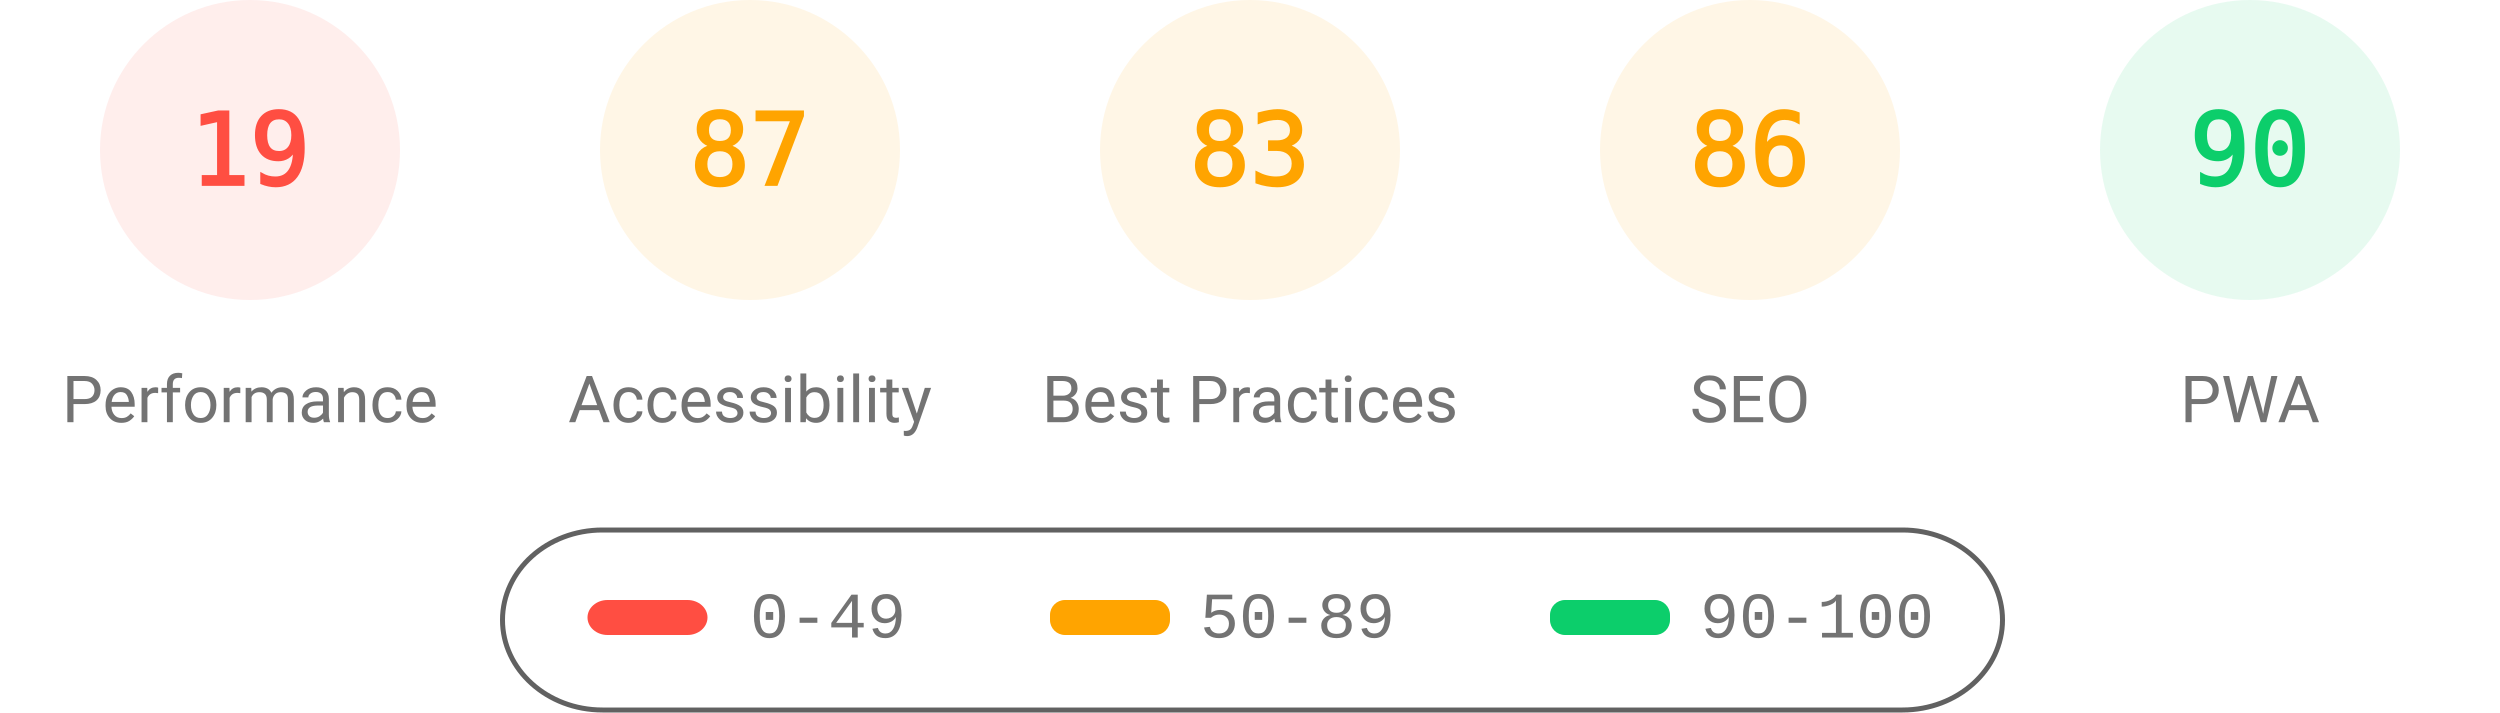
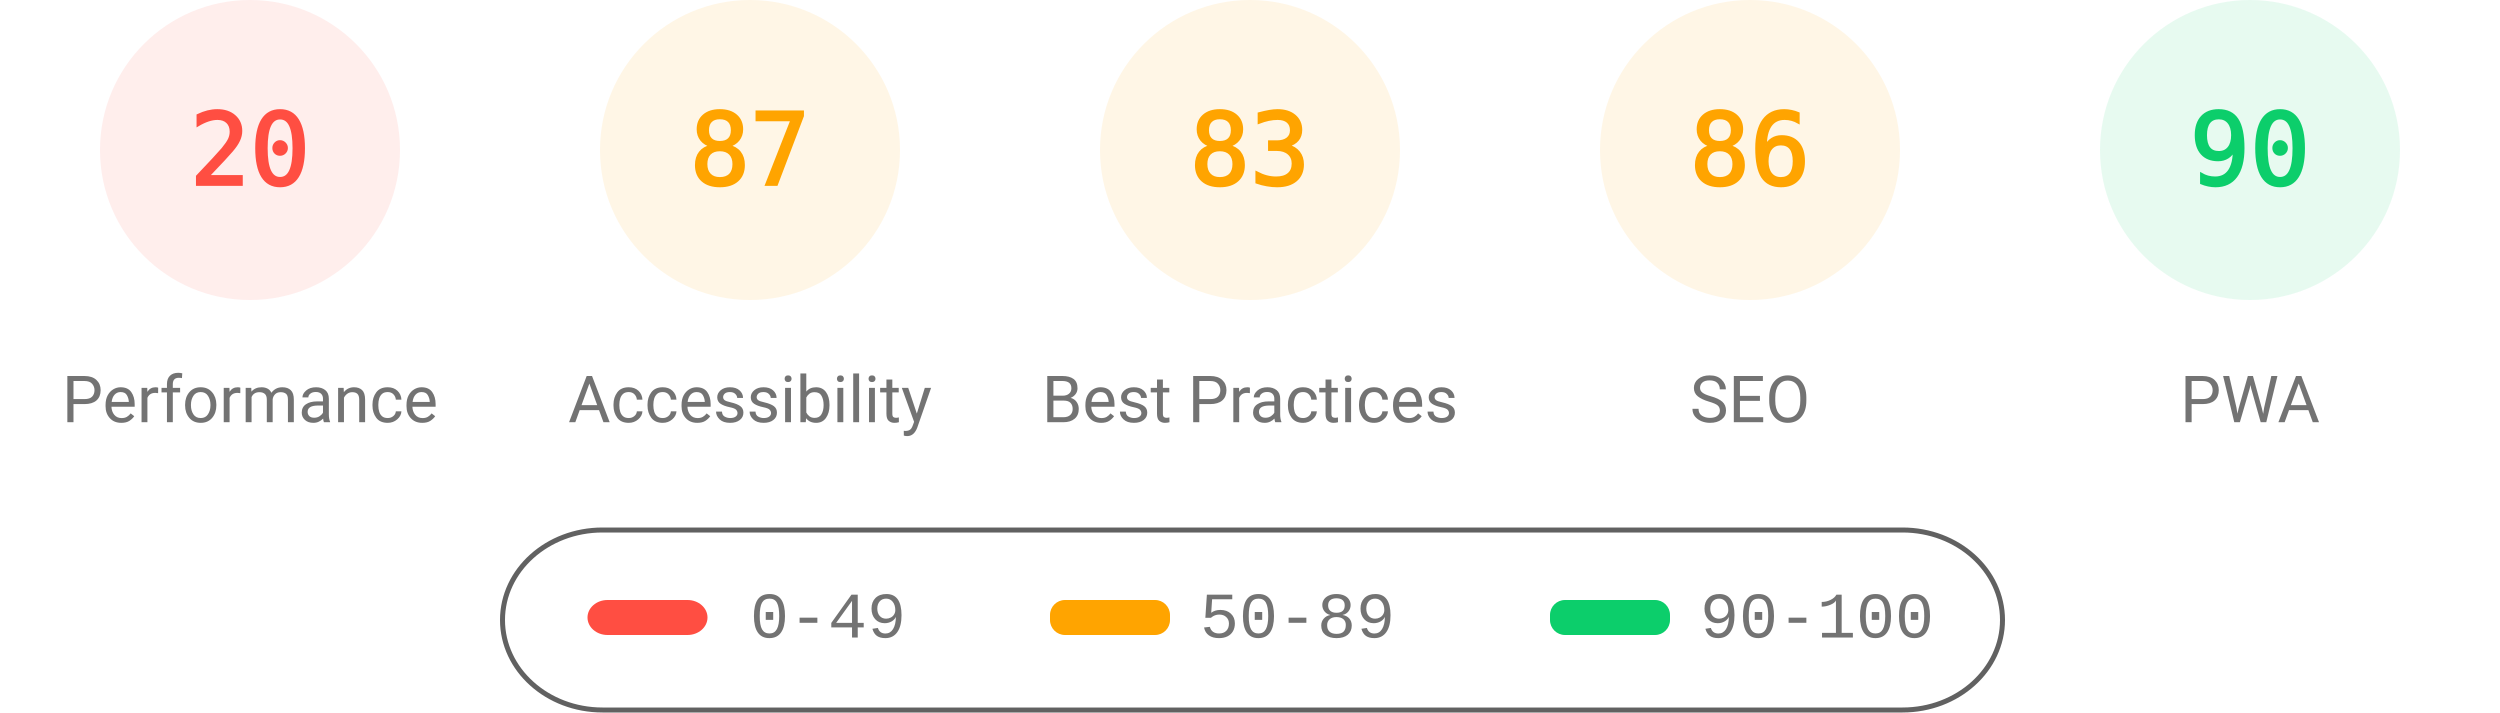
<svg xmlns="http://www.w3.org/2000/svg" fill="none" width="1000" height="285">
  <style>.gauge-base{opacity:.1}.gauge-arc{fill:none;animation-delay:250ms;stroke-linecap:round;transform:rotate(-90deg);transform-origin:100px 60px;animation:load-gauge 1s ease forwards}.guage-text{font-size:40px;font-family:monospace;text-align:center}.guage-red{color:#ff4e42;fill:#ff4e42;stroke:#ff4e42}.guage-orange{color:#ffa400;fill:#ffa400;stroke:#ffa400}.guage-green{color:#0cce6b;fill:#0cce6b;stroke:#0cce6b}.guage-undefined{color:#5c5c5c;fill:#5c5c5c;stroke:#5c5c5c}.guage-title{color:#737373;fill:#737373;stroke:none;font-size:26px;line-height:26px;font-family:Roboto,Halvetica,Arial,sans-serif}@keyframes load-gauge{from{stroke-dasharray:0 352.858}}</style>
  <svg class="guage-div guage-perf guage-red" viewBox="0 0 200 200" width="200" height="200">
    <circle class="gauge-base" r="56" cx="100" cy="60" stroke-width="8" />
-     <circle class="gauge-arc guage-arc-1" r="56" cx="100" cy="60" stroke-width="8" style="stroke-dasharray:66.853,351.858" />
-     <text class="guage-text" x="100" y="60" alignment-baseline="central" dominant-baseline="central" text-anchor="middle">19</text>
+     <circle class="gauge-arc guage-arc-1" r="56" cx="100" cy="60" stroke-width="8" style="stroke-dasharray:70.372,351.858" />
+     <text class="guage-text" x="100" y="60" alignment-baseline="central" dominant-baseline="central" text-anchor="middle">20</text>
    <text class="guage-title" x="100" y="160" alignment-baseline="central" dominant-baseline="central" text-anchor="middle">Performance</text>
  </svg>
  <svg class="guage-div guage-acc guage-orange" viewBox="0 0 200 200" width="200" height="200" x="200">
    <circle class="gauge-base" r="56" cx="100" cy="60" stroke-width="8" />
    <circle class="gauge-arc guage-arc-2" r="56" cx="100" cy="60" stroke-width="8" style="stroke-dasharray:306.116,351.858" />
    <text class="guage-text" x="100" y="60" alignment-baseline="central" dominant-baseline="central" text-anchor="middle">87</text>
    <text class="guage-title" x="100" y="160" alignment-baseline="central" dominant-baseline="central" text-anchor="middle">Accessibility</text>
  </svg>
  <svg class="guage-div guage-best guage-orange" viewBox="0 0 200 200" width="200" height="200" x="400">
    <circle class="gauge-base" r="56" cx="100" cy="60" stroke-width="8" />
    <circle class="gauge-arc guage-arc-3" r="56" cx="100" cy="60" stroke-width="8" style="stroke-dasharray:292.042,351.858" />
    <text class="guage-text" x="100" y="60" alignment-baseline="central" dominant-baseline="central" text-anchor="middle">83</text>
    <text class="guage-title" x="100" y="160" alignment-baseline="central" dominant-baseline="central" text-anchor="middle">Best Practices</text>
  </svg>
  <svg class="guage-div guage-seo guage-orange" viewBox="0 0 200 200" width="200" height="200" x="600">
    <circle class="gauge-base" r="56" cx="100" cy="60" stroke-width="8" />
    <circle class="gauge-arc guage-arc-4" r="56" cx="100" cy="60" stroke-width="8" style="stroke-dasharray:302.598,351.858" />
    <text class="guage-text" x="100" y="60" alignment-baseline="central" dominant-baseline="central" text-anchor="middle">86</text>
    <text class="guage-title" x="100" y="160" alignment-baseline="central" dominant-baseline="central" text-anchor="middle">SEO</text>
  </svg>
  <svg class="guage-div guage-pwa guage-green" viewBox="0 0 200 200" width="200" height="200" x="800">
    <circle class="gauge-base" r="56" cx="100" cy="60" stroke-width="8" />
    <circle class="gauge-arc guage-arc-4" r="56" cx="100" cy="60" stroke-width="8" style="stroke-dasharray:316.672,351.858" />
    <text class="guage-text" x="100" y="60" alignment-baseline="central" dominant-baseline="central" text-anchor="middle">90</text>
    <text class="guage-title" x="100" y="160" alignment-baseline="central" dominant-baseline="central" text-anchor="middle">PWA</text>
  </svg>
  <svg width="604" height="76" x="200" y="210">
    <path fill="none" id="canvas_background" d="M-1-1h604v80H-1z" />
    <rect fill-opacity="0" stroke="#616161" stroke-width="2" rx="40" id="svg_2" height="72" width="600" y="2" x="1" fill="#000" />
    <rect stroke="#000" rx="8" id="svg_3" height="14" width="48" y="30" x="35" stroke-opacity="null" stroke-width="0" fill="#ff4e42" />
    <rect stroke="#000" rx="6" id="svg_4" height="14" width="48" y="30" x="220" stroke-opacity="null" stroke-width="0" fill="#ffa400" />
    <rect stroke="#000" rx="6" id="svg_5" height="14" width="48" y="30" x="420" stroke-opacity="null" stroke-width="0" fill="#0cce6b" />
    <text xml:space="preserve" text-anchor="start" font-family="'Courier New', Courier, monospace" font-size="26" id="svg_6" y="45" x="100" stroke-opacity="null" stroke-width="0" stroke="#000" fill="#737373">0-49</text>
    <text xml:space="preserve" text-anchor="start" font-family="'Courier New', Courier, monospace" font-size="26" id="svg_7" y="45" x="280" stroke-opacity="null" stroke-width="0" stroke="#000" fill="#737373">50-89</text>
    <text xml:space="preserve" text-anchor="start" font-family="'Courier New', Courier, monospace" font-size="26" id="svg_8" y="45" x="480" stroke-opacity="null" stroke-width="0" stroke="#000" fill="#737373">90-100</text>
  </svg>
</svg>
